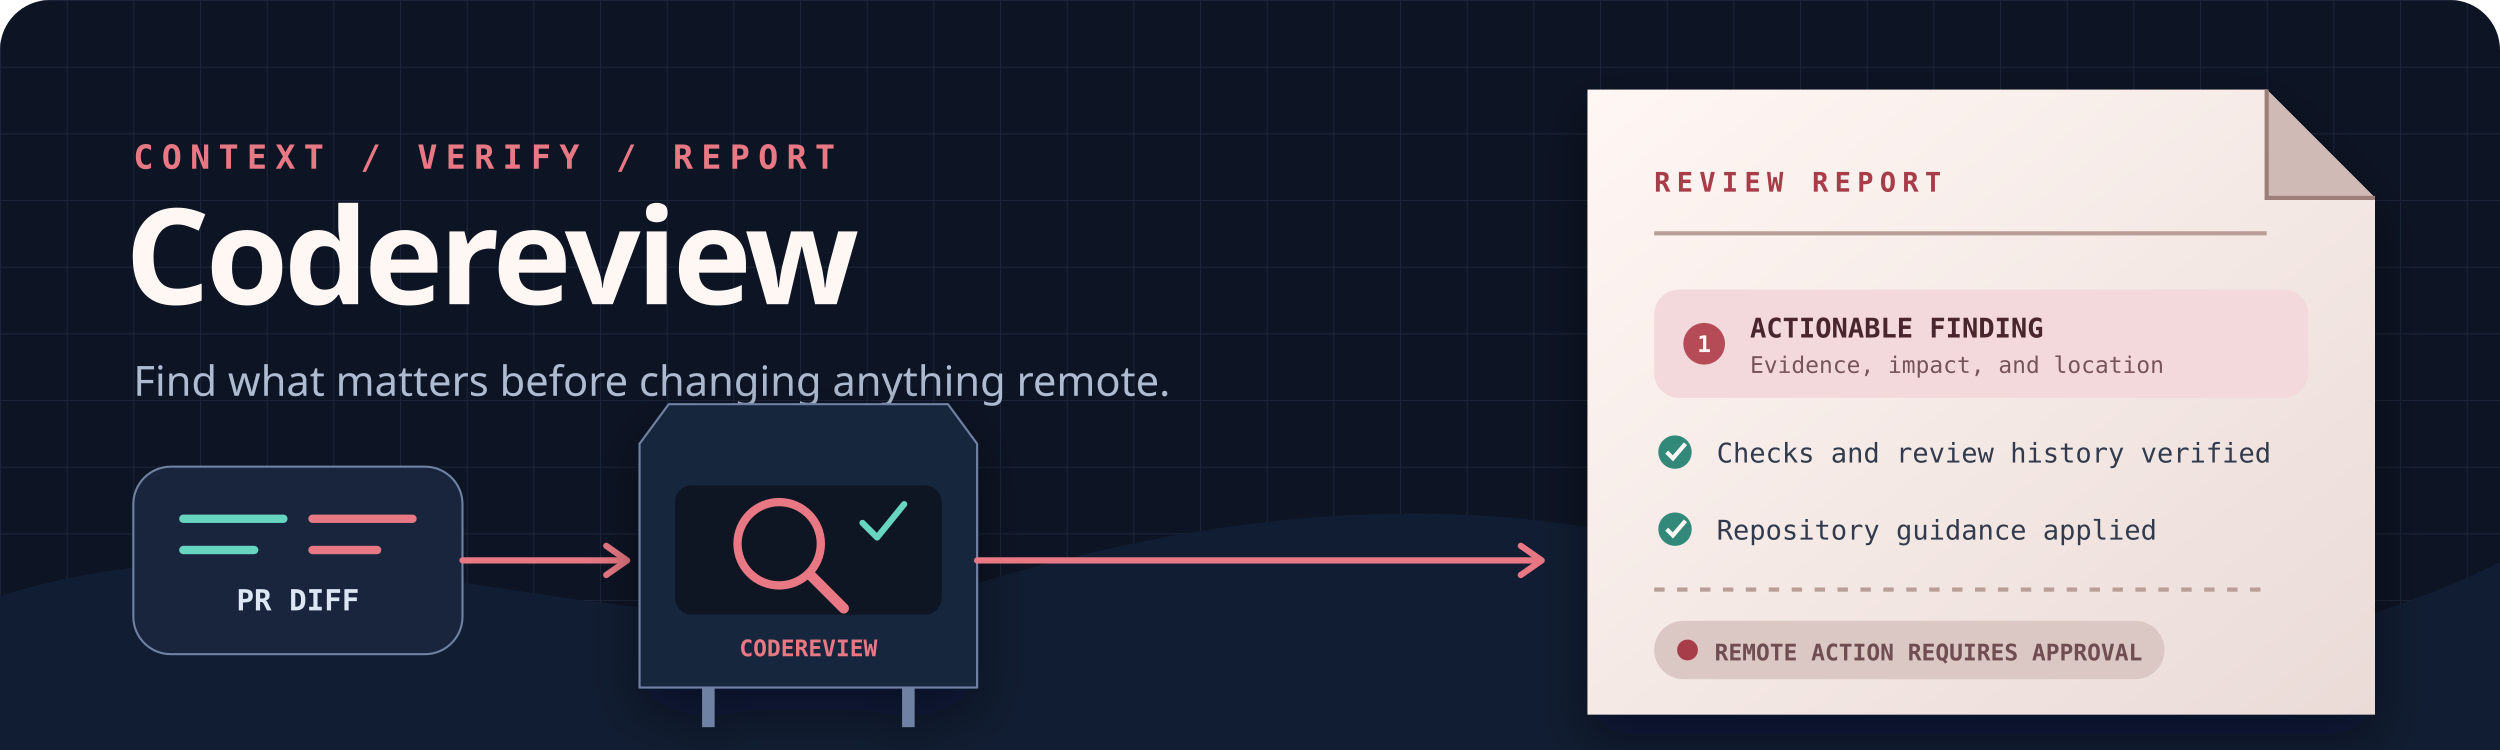
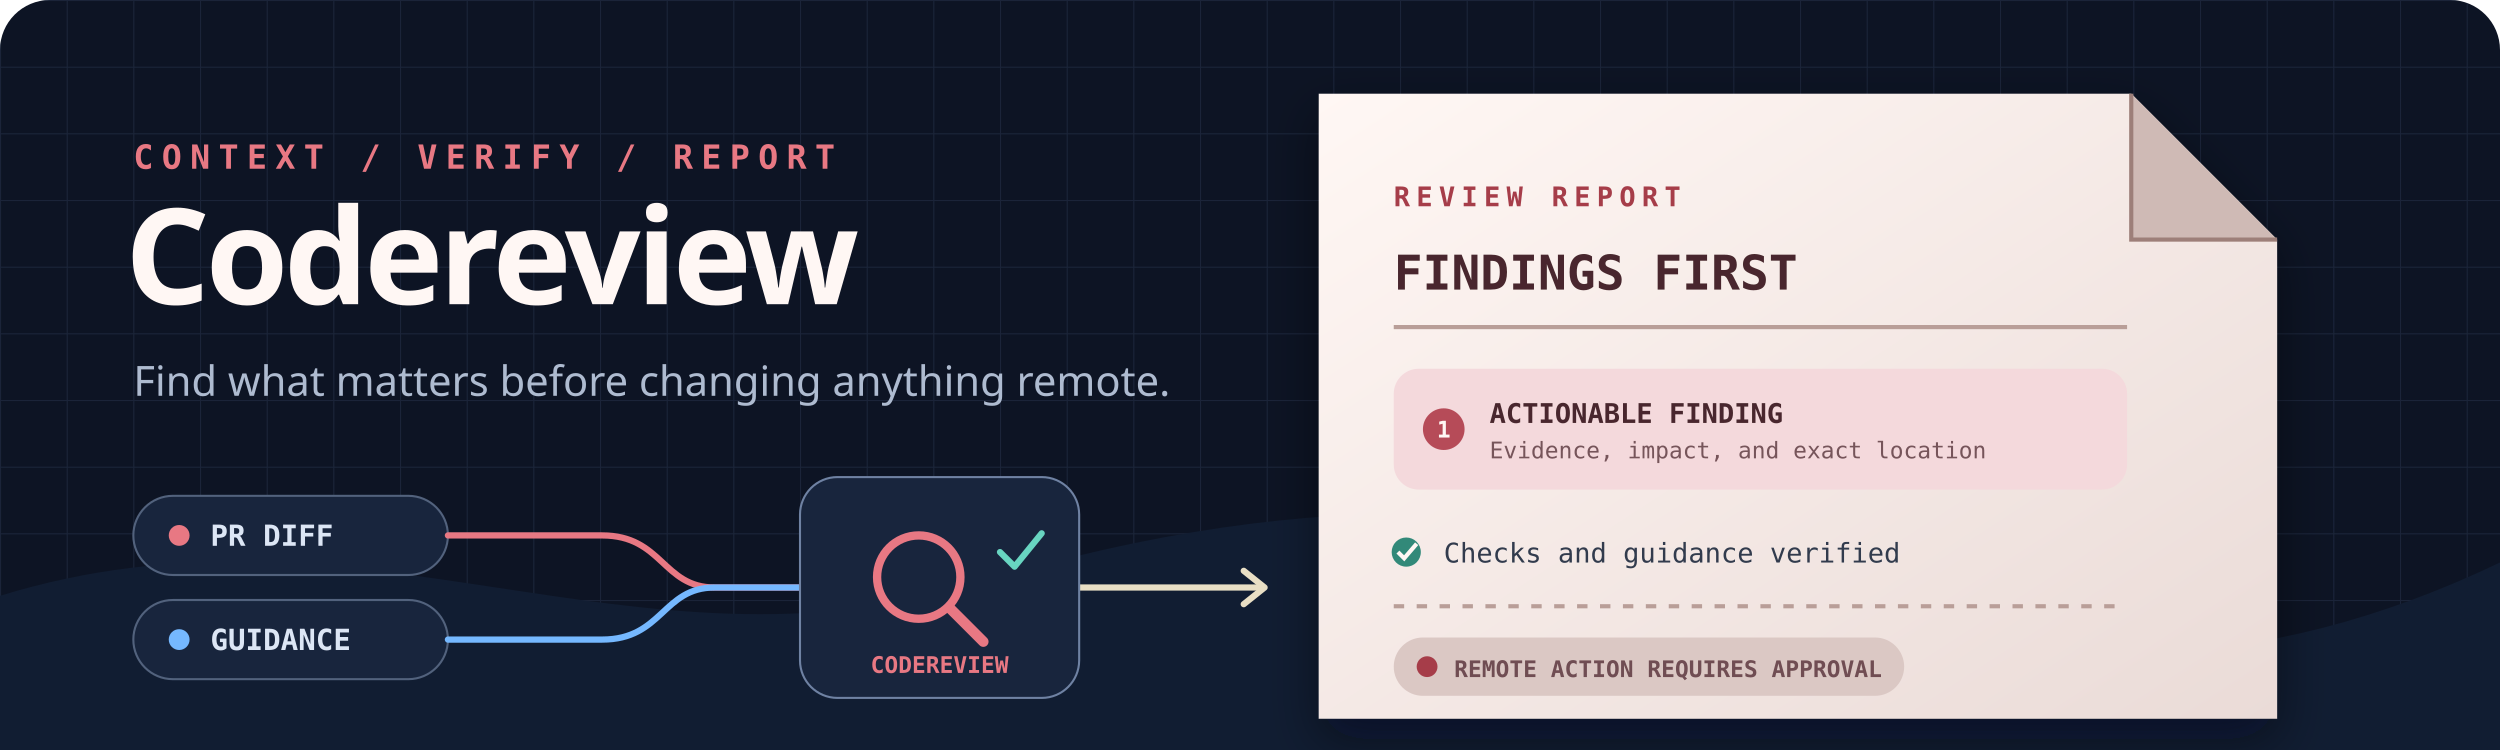
<svg xmlns="http://www.w3.org/2000/svg" viewBox="0 0 1200 360" role="img" aria-labelledby="title desc">
  <defs>
    <pattern id="grid" width="32" height="32" patternUnits="userSpaceOnUse">
      <path d="M32 0H0v32" fill="none" stroke="#26324a" stroke-width="1" />
    </pattern>
    <linearGradient id="paper" x1="0" y1="0" x2="1" y2="1">
      <stop offset="0" stop-color="#fff7f4" />
      <stop offset="1" stop-color="#eadbd7" />
    </linearGradient>
    <filter id="shadow" x="-20%" y="-20%" width="140%" height="160%">
      <feDropShadow dx="0" dy="10" stdDeviation="12" flood-color="#050912" flood-opacity=".45" />
    </filter>
  </defs>
  <rect width="1200" height="360" rx="24" fill="#0d1424" />
  <rect width="1200" height="360" rx="24" fill="url(#grid)" opacity=".55" />
  <path d="M0 286C172 233 304 330 469 280s294-40 402 3 214 42 329-13v90H0z" fill="#111d32" />
  <g font-family="ui-monospace, SFMono-Regular, Menlo, Consolas, monospace">
    <text x="64" y="81" fill="#e87883" font-size="16" font-weight="700" letter-spacing="4">CONTEXT  /  VERIFY  /  REPORT</text>
    <text x="60" y="146" fill="#fff7f4" font-family="ui-sans-serif, system-ui, sans-serif" font-size="64" font-weight="800" letter-spacing="-2">Codereview</text>
    <text x="64" y="190" fill="#aebbd0" font-family="ui-sans-serif, system-ui, sans-serif" font-size="20">Find what matters before changing anything remote.</text>
-     <g transform="translate(64 224)" font-size="12" font-weight="700">
-       <rect width="158" height="90" rx="18" fill="#18253d" stroke="#6f82a3" />
-       <path d="M24 25h48M24 40h34" stroke="#68d5c1" stroke-width="4" stroke-linecap="round" />
-       <path d="M86 25h48M86 40h31" stroke="#e87883" stroke-width="4" stroke-linecap="round" />
-       <text x="79" y="69" text-anchor="middle" fill="#dce6f5" font-size="14">PR DIFF</text>
+     <g font-size="14" font-weight="700">
+       <rect x="64" y="238" width="151" height="38" rx="19" fill="#18253d" stroke="#52627d" />
+       <circle cx="86" cy="257" r="5" fill="#e87883" />
+       <text x="101" y="262" fill="#dce6f5">PR DIFF</text>
+       <rect x="64" y="288" width="151" height="38" rx="19" fill="#18253d" stroke="#52627d" />
+       <circle cx="86" cy="307" r="5" fill="#75b8ff" />
+       <text x="101" y="312" fill="#dce6f5">GUIDANCE</text>
    </g>
-     <g fill="none" stroke="#e87883" stroke-width="3" stroke-linecap="round" stroke-linejoin="round">
-       <path d="M222 269h78" />
-       <path d="m291 262 10 7-10 7" />
+     <g fill="none" stroke-linecap="round" stroke-linejoin="round">
+       <path d="M215 257h74c29 0 29 25 54 25h41" stroke="#e87883" stroke-width="3" />
+       <path d="M215 307h74c29 0 29-25 54-25h41" stroke="#75b8ff" stroke-width="3" />
+       <path d="M518 282h88" stroke="#e9dfc5" stroke-width="3" />
+       <path d="m597 274 10 8-10 8" stroke="#e9dfc5" stroke-width="3" />
    </g>
-     <g transform="translate(307 194)" filter="url(#shadow)">
-       <path d="M0 19 14 0h134l14 19v117H0z" fill="#18253d" stroke="#6f82a3" />
-       <rect x="17" y="39" width="128" height="62" rx="8" fill="#0d1424" />
-       <circle cx="67" cy="67" r="20" fill="none" stroke="#e87883" stroke-width="4" />
-       <path d="m82 82 16 16" stroke="#e87883" stroke-width="5" stroke-linecap="round" />
-       <path d="m107 57 7 7 13-16" fill="none" stroke="#68d5c1" stroke-width="3" stroke-linecap="round" stroke-linejoin="round" />
-       <text x="81" y="121" text-anchor="middle" fill="#e87883" font-size="11" font-weight="800">CODEREVIEW</text>
-       <path d="M33 136v19M129 136v19" stroke="#6f82a3" stroke-width="6" />
+     <g transform="translate(384 229)">
+       <rect width="134" height="106" rx="18" fill="#18253d" stroke="#6f82a3" />
+       <circle cx="57" cy="48" r="20" fill="none" stroke="#e87883" stroke-width="4" />
+       <path d="m72 63 16 16" stroke="#e87883" stroke-width="5" stroke-linecap="round" />
+       <path d="m96 36 7 7 13-16" fill="none" stroke="#68d5c1" stroke-width="3" stroke-linecap="round" stroke-linejoin="round" />
+       <text x="67" y="94" text-anchor="middle" fill="#e87883" font-size="11" font-weight="700">CODEREVIEW</text>
    </g>
-     <g fill="none" stroke="#e87883" stroke-width="3" stroke-linecap="round" stroke-linejoin="round">
-       <path d="M469 269h270" />
-       <path d="m730 262 10 7-10 7" />
-     </g>
-     <g transform="translate(762 43)" filter="url(#shadow)">
-       <path d="M0 0h326l52 52v248H0z" fill="url(#paper)" />
-       <path d="M326 0v52h52" fill="#cfbab5" />
-       <path d="M326 0v52h52" fill="none" stroke="#9d7f79" stroke-width="2" />
-       <text x="32" y="49" fill="#a63d4a" font-size="13" font-weight="800" letter-spacing="3">REVIEW REPORT</text>
-       <path d="M32 69h294" stroke="#b99e98" stroke-width="2" />
-       <g transform="translate(32 96)">
-         <rect width="314" height="52" rx="12" fill="#f4d9dc" />
-         <circle cx="24" cy="26" r="10" fill="#b64c59" />
-         <text x="24" y="30" text-anchor="middle" fill="#fff7f4" font-size="11" font-weight="800">1</text>
-         <text x="46" y="23" fill="#48282d" font-size="13" font-weight="800">ACTIONABLE FINDING</text>
-         <text x="46" y="40" fill="#76545a" font-size="11">Evidence, impact, and location</text>
+     <g transform="translate(633 45)" filter="url(#shadow)">
+       <path d="M0 0h390l70 70v230H0z" fill="url(#paper)" />
+       <path d="M390 0v70h70" fill="#cfbab5" />
+       <path d="M390 0v70h70" fill="none" stroke="#9d7f79" stroke-width="2" />
+       <text x="36" y="54" fill="#a63d4a" font-size="13" font-weight="800" letter-spacing="3">REVIEW REPORT</text>
+       <text x="36" y="94" fill="#48282d" font-size="23" font-weight="800">FINDINGS FIRST</text>
+       <path d="M36 112h352" stroke="#b99e98" stroke-width="2" />
+       <g transform="translate(36 132)">
+         <rect width="352" height="58" rx="12" fill="#f4d9dc" />
+         <circle cx="24" cy="29" r="10" fill="#b64c59" />
+         <text x="24" y="33" text-anchor="middle" fill="#fff7f4" font-size="11" font-weight="800">1</text>
+         <text x="46" y="26" fill="#48282d" font-size="13" font-weight="800">ACTIONABLE FINDING</text>
+         <text x="46" y="43" fill="#76545a" font-size="11">Evidence, impact, and exact location</text>
      </g>
-       <g transform="translate(32 164)">
-         <circle cx="10" cy="10" r="8" fill="#318979" />
-         <path d="m6 10 3 3 6-7" fill="none" stroke="#fff7f4" stroke-width="2" />
-         <text x="30" y="15" fill="#313b4d" font-size="13">Checks and review history verified</text>
-       </g>
-       <g transform="translate(32 201)">
-         <circle cx="10" cy="10" r="8" fill="#318979" />
-         <path d="m6 10 3 3 6-7" fill="none" stroke="#fff7f4" stroke-width="2" />
-         <text x="30" y="15" fill="#313b4d" font-size="13">Repository guidance applied</text>
-       </g>
-       <path d="M32 240h294" stroke="#b99e98" stroke-width="2" stroke-dasharray="5 6" />
-       <rect x="32" y="255" width="245" height="28" rx="14" fill="#dbc8c4" />
-       <circle cx="48" cy="269" r="5" fill="#a63d4a" />
-       <text x="61" y="274" fill="#6f4d52" font-size="11" font-weight="700">REMOTE ACTION REQUIRES APPROVAL</text>
+       <circle cx="42" cy="220" r="7" fill="#318979" />
+       <path d="m38 220 3 3 6-7" fill="none" stroke="#fff7f4" stroke-width="2" />
+       <text x="60" y="225" fill="#313b4d" font-size="13">Checks and guidance verified</text>
+       <path d="M36 246h352" stroke="#b99e98" stroke-width="2" stroke-dasharray="5 6" />
+       <rect x="36" y="261" width="245" height="28" rx="14" fill="#dbc8c4" />
+       <circle cx="52" cy="275" r="5" fill="#a63d4a" />
+       <text x="65" y="280" fill="#6f4d52" font-size="11" font-weight="700">REMOTE ACTION REQUIRES APPROVAL</text>
    </g>
  </g>
</svg>
